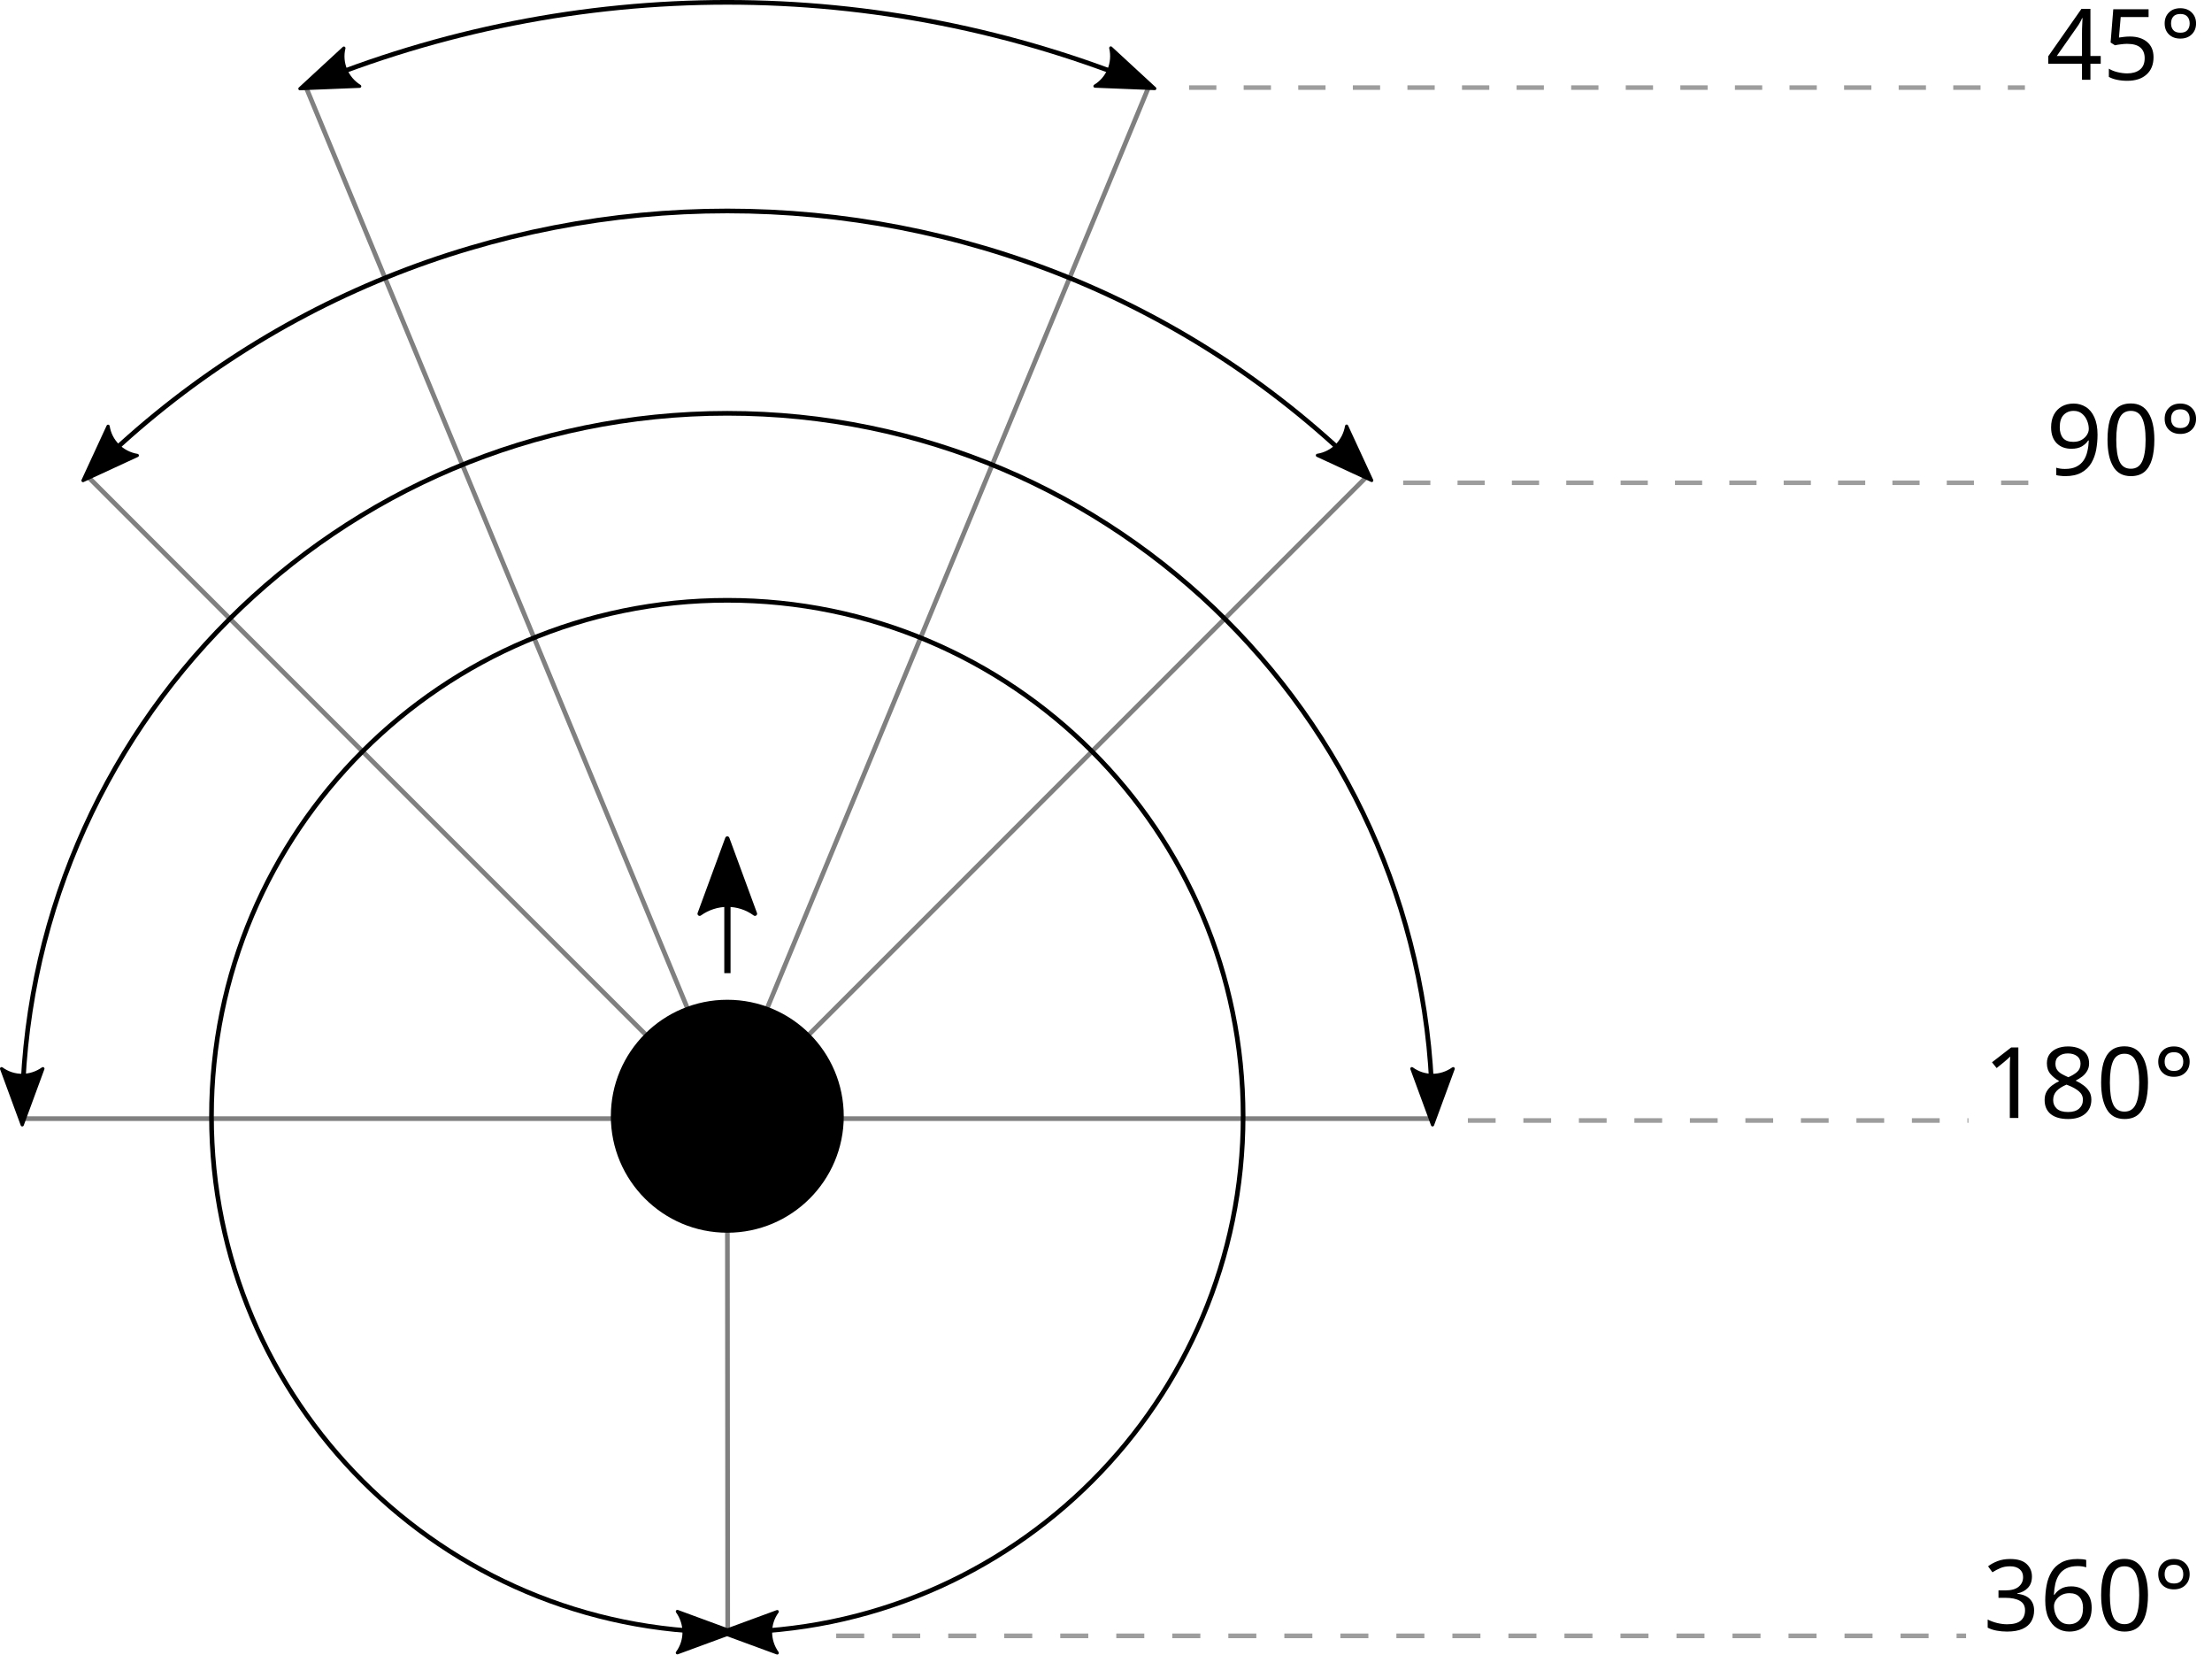
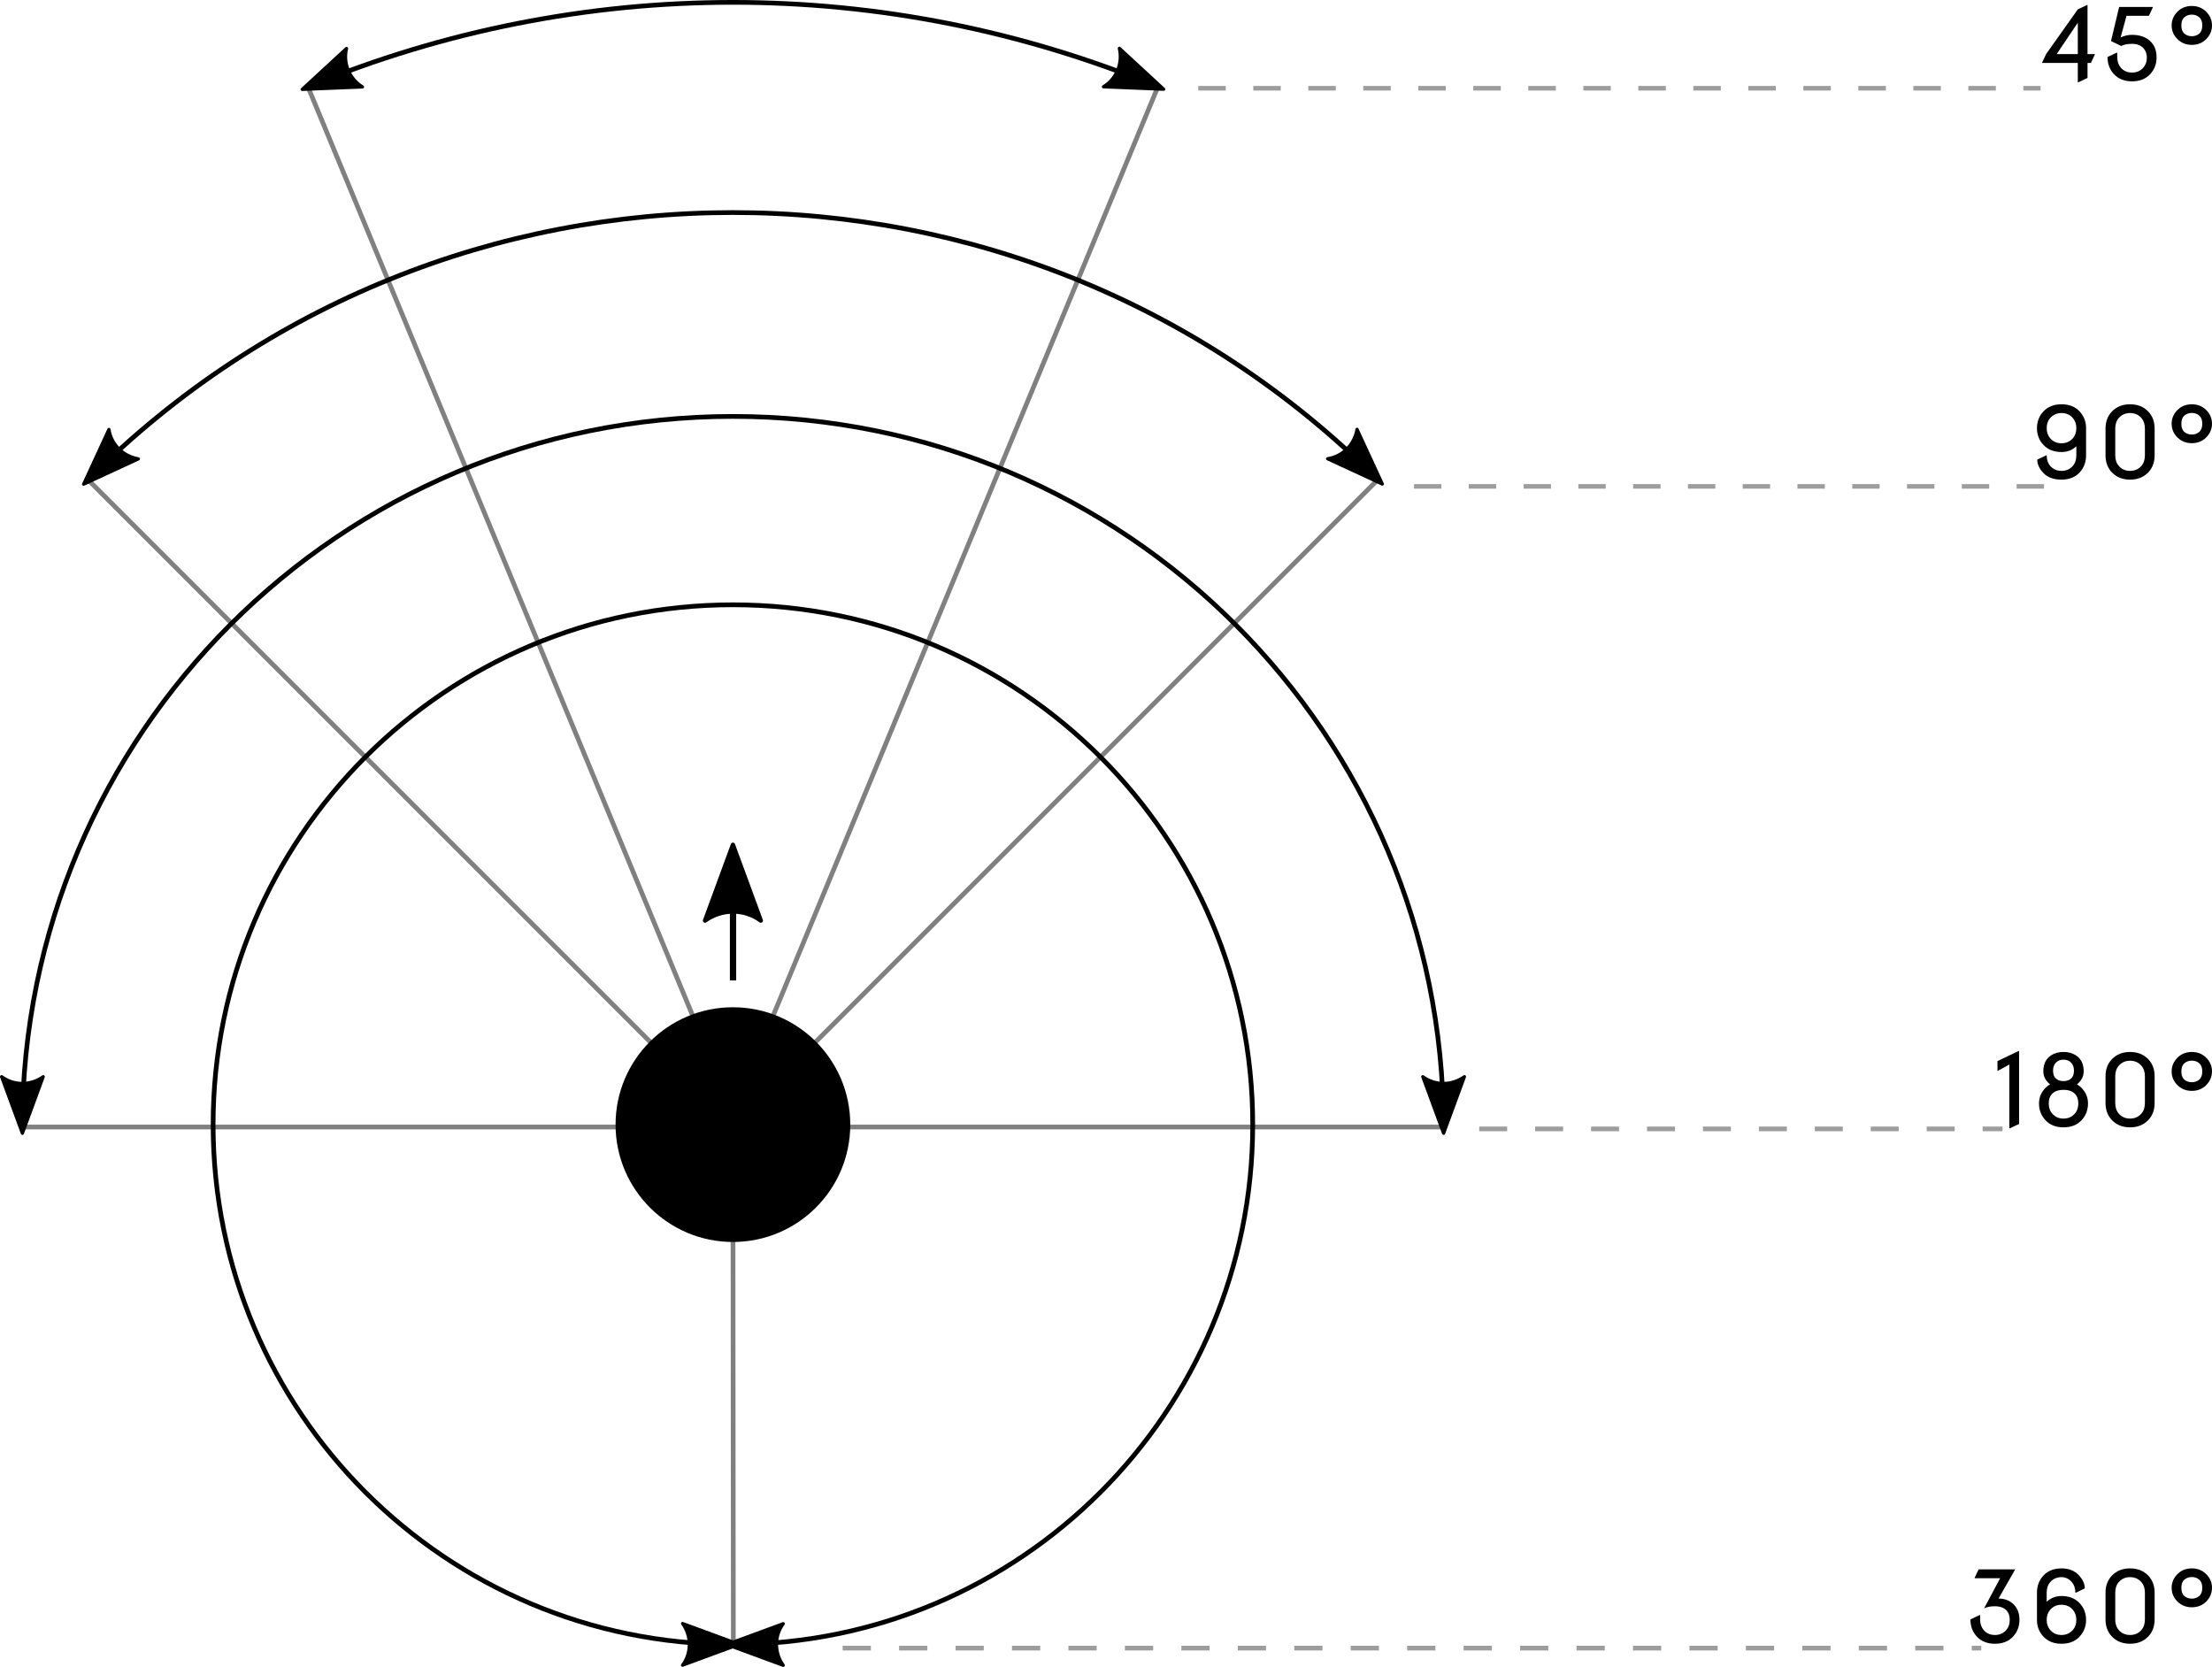
- <svg xmlns="http://www.w3.org/2000/svg" width="94.768mm" height="70.866mm" viewBox="0 0 335.792 251.1" id="svg2" version="1.1">
+ <svg xmlns="http://www.w3.org/2000/svg" width="94.041mm" height="70.866mm" viewBox="0 0 333.217 251.1" id="svg2" version="1.1">
  <defs id="defs4">
    <marker orient="auto" refY="0" refX="0" id="marker5395" style="overflow:visible">
      <path id="path5397" style="fill:#000000;fill-opacity:1;fill-rule:evenodd;stroke:#000000;stroke-width:0.625;stroke-linejoin:round;stroke-opacity:1" d="M 8.719,4.034 -2.207,0.016 8.719,-4.002 c -1.745,2.372 -1.735,5.617 -6e-7,8.035 z" transform="matrix(-1.1,0,0,-1.1,-1.1,0)" />
    </marker>
    <marker style="overflow:visible" id="marker5214" refX="0" refY="0" orient="auto">
      <path transform="matrix(1.1,0,0,1.1,1.1,0)" d="M 8.719,4.034 -2.207,0.016 8.719,-4.002 c -1.745,2.372 -1.735,5.617 -6e-7,8.035 z" style="fill:#000000;fill-opacity:1;fill-rule:evenodd;stroke:#000000;stroke-width:0.625;stroke-linejoin:round;stroke-opacity:1" id="path5216" />
    </marker>
    <marker style="overflow:visible" id="marker5063" refX="0" refY="0" orient="auto">
      <path transform="matrix(1.1,0,0,1.1,1.1,0)" d="M 8.719,4.034 -2.207,0.016 8.719,-4.002 c -1.745,2.372 -1.735,5.617 -6e-7,8.035 z" style="fill:#000000;fill-opacity:1;fill-rule:evenodd;stroke:#000000;stroke-width:0.625;stroke-linejoin:round;stroke-opacity:1" id="path5065" />
    </marker>
    <marker style="overflow:visible" id="marker4918" refX="0" refY="0" orient="auto">
      <path transform="matrix(1.1,0,0,1.1,1.1,0)" d="M 8.719,4.034 -2.207,0.016 8.719,-4.002 c -1.745,2.372 -1.735,5.617 -6e-7,8.035 z" style="fill:#000000;fill-opacity:1;fill-rule:evenodd;stroke:#000000;stroke-width:0.625;stroke-linejoin:round;stroke-opacity:1" id="path4920" />
    </marker>
    <marker style="overflow:visible" id="marker4761" refX="0" refY="0" orient="auto">
      <path transform="matrix(-1.1,0,0,-1.1,-1.1,0)" d="M 8.719,4.034 -2.207,0.016 8.719,-4.002 c -1.745,2.372 -1.735,5.617 -6e-7,8.035 z" style="fill:#000000;fill-opacity:1;fill-rule:evenodd;stroke:#000000;stroke-width:0.625;stroke-linejoin:round;stroke-opacity:1" id="path4763" />
    </marker>
    <marker style="overflow:visible" id="marker4628" refX="0" refY="0" orient="auto">
      <path transform="matrix(-1.1,0,0,-1.1,-1.1,0)" d="M 8.719,4.034 -2.207,0.016 8.719,-4.002 c -1.745,2.372 -1.735,5.617 -6e-7,8.035 z" style="fill:#000000;fill-opacity:1;fill-rule:evenodd;stroke:#000000;stroke-width:0.625;stroke-linejoin:round;stroke-opacity:1" id="path4630" />
    </marker>
    <marker style="overflow:visible" id="marker4540" refX="0" refY="0" orient="auto">
      <path transform="matrix(-1.1,0,0,-1.1,-1.1,0)" d="M 8.719,4.034 -2.207,0.016 8.719,-4.002 c -1.745,2.372 -1.735,5.617 -6e-7,8.035 z" style="fill:#000000;fill-opacity:1;fill-rule:evenodd;stroke:#000000;stroke-width:0.625;stroke-linejoin:round;stroke-opacity:1" id="path4542" />
    </marker>
    <marker orient="auto" refY="0" refX="0" id="marker7490" style="overflow:visible">
      <path id="path7492" style="fill:#000000;fill-opacity:1;fill-rule:evenodd;stroke:#000000;stroke-width:0.625;stroke-linejoin:round;stroke-opacity:1" d="M 8.719,4.034 -2.207,0.016 8.719,-4.002 c -1.745,2.372 -1.735,5.617 -6e-7,8.035 z" transform="matrix(1.1,0,0,1.1,1.1,0)" />
    </marker>
    <marker orient="auto" refY="0" refX="0" id="marker7413" style="overflow:visible">
      <path id="path7415" style="fill:#000000;fill-opacity:1;fill-rule:evenodd;stroke:#000000;stroke-width:0.625;stroke-linejoin:round;stroke-opacity:1" d="M 8.719,4.034 -2.207,0.016 8.719,-4.002 c -1.745,2.372 -1.735,5.617 -6e-7,8.035 z" transform="matrix(1.1,0,0,1.1,1.1,0)" />
    </marker>
    <marker orient="auto" refY="0" refX="0" id="marker6811" style="overflow:visible">
      <path id="path6813" style="fill:#000000;fill-opacity:1;fill-rule:evenodd;stroke:#000000;stroke-width:0.625;stroke-linejoin:round;stroke-opacity:1" d="M 8.719,4.034 -2.207,0.016 8.719,-4.002 c -1.745,2.372 -1.735,5.617 -6e-7,8.035 z" transform="matrix(-1.1,0,0,-1.1,-1.1,0)" />
    </marker>
    <marker orient="auto" refY="0" refX="0" id="marker6660" style="overflow:visible">
      <path id="path6662" style="fill:#000000;fill-opacity:1;fill-rule:evenodd;stroke:#000000;stroke-width:0.625;stroke-linejoin:round;stroke-opacity:1" d="M 8.719,4.034 -2.207,0.016 8.719,-4.002 c -1.745,2.372 -1.735,5.617 -6e-7,8.035 z" transform="matrix(-1.1,0,0,-1.1,-1.1,0)" />
    </marker>
    <marker orient="auto" refY="0" refX="0" id="marker6521" style="overflow:visible">
      <path id="path6523" style="fill:#000000;fill-opacity:1;fill-rule:evenodd;stroke:#000000;stroke-width:0.625;stroke-linejoin:round;stroke-opacity:1" d="M 8.719,4.034 -2.207,0.016 8.719,-4.002 c -1.745,2.372 -1.735,5.617 -6e-7,8.035 z" transform="matrix(-1.1,0,0,-1.1,-1.1,0)" />
    </marker>
    <marker style="overflow:visible" id="marker6376" refX="0" refY="0" orient="auto">
      <path transform="matrix(1.1,0,0,1.1,1.1,0)" d="M 8.719,4.034 -2.207,0.016 8.719,-4.002 c -1.745,2.372 -1.735,5.617 -6e-7,8.035 z" style="fill:#000000;fill-opacity:1;fill-rule:evenodd;stroke:#000000;stroke-width:0.625;stroke-linejoin:round;stroke-opacity:1" id="path6378" />
    </marker>
    <marker style="overflow:visible" id="marker5864" refX="0" refY="0" orient="auto">
      <path transform="matrix(-1.1,0,0,-1.1,-1.1,0)" d="M 8.719,4.034 -2.207,0.016 8.719,-4.002 c -1.745,2.372 -1.735,5.617 -6e-7,8.035 z" style="fill:#000000;fill-opacity:1;fill-rule:evenodd;stroke:#000000;stroke-width:0.625;stroke-linejoin:round;stroke-opacity:1" id="path5866" />
    </marker>
    <marker style="overflow:visible" id="marker5643" refX="0" refY="0" orient="auto">
      <path transform="matrix(1.1,0,0,1.1,1.1,0)" d="M 8.719,4.034 -2.207,0.016 8.719,-4.002 c -1.745,2.372 -1.735,5.617 -6e-7,8.035 z" style="fill:#000000;fill-opacity:1;fill-rule:evenodd;stroke:#000000;stroke-width:0.625;stroke-linejoin:round;stroke-opacity:1" id="path5645" />
    </marker>
    <marker style="overflow:visible" id="marker5455" refX="0" refY="0" orient="auto">
      <path transform="matrix(-1.1,0,0,-1.1,-1.1,0)" d="M 8.719,4.034 -2.207,0.016 8.719,-4.002 c -1.745,2.372 -1.735,5.617 -6e-7,8.035 z" style="fill:#000000;fill-opacity:1;fill-rule:evenodd;stroke:#000000;stroke-width:0.625;stroke-linejoin:round;stroke-opacity:1" id="path5457" />
    </marker>
    <marker style="overflow:visible" id="marker5376" refX="0" refY="0" orient="auto">
      <path transform="matrix(-1.1,0,0,-1.1,-1.1,0)" d="M 8.719,4.034 -2.207,0.016 8.719,-4.002 c -1.745,2.372 -1.735,5.617 -6e-7,8.035 z" style="fill:#000000;fill-opacity:1;fill-rule:evenodd;stroke:#000000;stroke-width:0.625;stroke-linejoin:round;stroke-opacity:1" id="path5378" />
    </marker>
    <marker orient="auto" refY="0" refX="0" id="Arrow2Lstart" style="overflow:visible">
      <path id="path4283" style="fill:#000000;fill-opacity:1;fill-rule:evenodd;stroke:#000000;stroke-width:0.625;stroke-linejoin:round;stroke-opacity:1" d="M 8.719,4.034 -2.207,0.016 8.719,-4.002 c -1.745,2.372 -1.735,5.617 -6e-7,8.035 z" transform="matrix(1.1,0,0,1.1,1.1,0)" />
    </marker>
    <marker style="overflow:visible" id="InfiniteLineStart" refX="0" refY="0" orient="auto">
-       <g id="g4509" style="fill:#000000;fill-opacity:1;stroke:#000000;stroke-opacity:1" transform="translate(-13,0)">
+       <g id="g4509" style="fill:#000000;fill-opacity:1;stroke:#000000;stroke-opacity:1" transform="translate(-13)">
        <circle id="circle4511" r="0.8" cy="0" cx="3" style="fill:#000000;fill-opacity:1;stroke:#000000;stroke-opacity:1" />
        <circle id="circle4513" r="0.8" cy="0" cx="6.5" style="fill:#000000;fill-opacity:1;stroke:#000000;stroke-opacity:1" />
        <circle id="circle4515" r="0.8" cy="0" cx="10" style="fill:#000000;fill-opacity:1;stroke:#000000;stroke-opacity:1" />
      </g>
    </marker>
    <marker orient="auto" refY="0" refX="0" id="marker4986" style="overflow:visible">
-       <path id="path4988" d="M 0,0 5,-5 -12.5,0 5,5 0,0 Z" style="fill:#000000;fill-opacity:1;fill-rule:evenodd;stroke:#000000;stroke-width:1pt;stroke-opacity:1" transform="matrix(0.8,0,0,0.8,10,0)" />
+       <path id="path4988" d="M 0,0 5,-5 -12.5,0 5,5 Z" style="fill:#000000;fill-opacity:1;fill-rule:evenodd;stroke:#000000;stroke-width:1pt;stroke-opacity:1" transform="matrix(0.8,0,0,0.8,10,0)" />
    </marker>
    <marker style="overflow:visible" id="marker4934" refX="0" refY="0" orient="auto">
      <path transform="matrix(-1.1,0,0,-1.1,-1.1,0)" d="M 8.719,4.034 -2.207,0.016 8.719,-4.002 c -1.745,2.372 -1.735,5.617 -6e-7,8.035 z" style="fill:#000000;fill-opacity:1;fill-rule:evenodd;stroke:#000000;stroke-width:0.625;stroke-linejoin:round;stroke-opacity:1" id="path4936" />
    </marker>
    <marker orient="auto" refY="0" refX="0" id="Arrow1Lstart" style="overflow:visible">
-       <path id="path4265" d="M 0,0 5,-5 -12.5,0 5,5 0,0 Z" style="fill:#000000;fill-opacity:1;fill-rule:evenodd;stroke:#000000;stroke-width:1pt;stroke-opacity:1" transform="matrix(0.8,0,0,0.8,10,0)" />
+       <path id="path4265" d="M 0,0 5,-5 -12.5,0 5,5 Z" style="fill:#000000;fill-opacity:1;fill-rule:evenodd;stroke:#000000;stroke-width:1pt;stroke-opacity:1" transform="matrix(0.8,0,0,0.8,10,0)" />
    </marker>
    <marker orient="auto" refY="0" refX="0" id="Arrow1Lend" style="overflow:visible">
-       <path id="path4813" d="M 0,0 5,-5 -12.5,0 5,5 0,0 Z" style="fill:#000000;fill-opacity:1;fill-rule:evenodd;stroke:#000000;stroke-width:1pt;stroke-opacity:1" transform="matrix(-0.8,0,0,-0.8,-10,0)" />
+       <path id="path4813" d="M 0,0 5,-5 -12.5,0 5,5 Z" style="fill:#000000;fill-opacity:1;fill-rule:evenodd;stroke:#000000;stroke-width:1pt;stroke-opacity:1" transform="matrix(-0.8,0,0,-0.8,-10,0)" />
    </marker>
    <marker orient="auto" refY="0" refX="0" id="Scissors" style="overflow:visible">
-       <path id="schere" d="M 9.09,-3.606 C 8.12,-4.777 6.37,-4.736 5.062,-4.233 l -8.212,3.078 c -2.388,-1.307 -4.748,-0.933 -4.748,-1.569 0,-0.497 0.457,-0.388 0.388,-1.683 -0.066,-1.243 -1.364,-2.163 -2.59,-2.082 -1.227,-0.007 -2.499,0.933 -2.51,2.23 -0.091,1.306 1.007,2.52 2.307,2.605 1.522,0.227 4.218,-0.696 5.483,1.571 -0.942,1.738 -2.614,1.743 -4.126,1.656 -1.255,-0.072 -2.762,0.287 -3.361,1.521 -0.578,1.182 -0.011,2.865 1.317,3.226 1.34,0.492 3.181,-0.13 3.499,-1.671 0.246,-1.188 -0.595,-1.746 -0.273,-2.177 0.244,-0.325 1.791,-0.137 4.547,-1.375 L 5.676,4.233 C 6.8,4.547 8.173,4.536 9.168,3.431 L -0.052,-0.054 9.09,-3.606 Z m -18.308,-1.901 c 1.295,0.723 1.189,2.684 -0.156,3.063 -1.217,0.424 -2.771,-0.759 -2.383,-2.077 0.227,-1.082 1.653,-1.481 2.54,-0.986 z m 0.056,8.017 c 1.351,0.499 1.121,2.784 -0.252,3.092 -0.911,0.316 -2.214,-0.139 -2.306,-1.212 -0.178,-1.305 1.356,-2.484 2.558,-1.879 z" style="fill:#000000;fill-opacity:1;stroke:#000000;stroke-opacity:1" />
+       <path id="schere" d="M 9.09,-3.606 C 8.12,-4.777 6.37,-4.736 5.062,-4.233 l -8.212,3.078 c -2.388,-1.307 -4.748,-0.933 -4.748,-1.569 0,-0.497 0.457,-0.388 0.388,-1.683 -0.066,-1.243 -1.364,-2.163 -2.59,-2.082 -1.227,-0.007 -2.499,0.933 -2.51,2.23 -0.091,1.306 1.007,2.52 2.307,2.605 1.522,0.227 4.218,-0.696 5.483,1.571 -0.942,1.738 -2.614,1.743 -4.126,1.656 -1.255,-0.072 -2.762,0.287 -3.361,1.521 -0.578,1.182 -0.011,2.865 1.317,3.226 1.34,0.492 3.181,-0.13 3.499,-1.671 0.246,-1.188 -0.595,-1.746 -0.273,-2.177 0.244,-0.325 1.791,-0.137 4.547,-1.375 L 5.676,4.233 C 6.8,4.547 8.173,4.536 9.168,3.431 l -9.22,-3.485 z m -18.308,-1.901 c 1.295,0.723 1.189,2.684 -0.156,3.063 -1.217,0.424 -2.771,-0.759 -2.383,-2.077 0.227,-1.082 1.653,-1.481 2.54,-0.986 z m 0.056,8.017 c 1.351,0.499 1.121,2.784 -0.252,3.092 -0.911,0.316 -2.214,-0.139 -2.306,-1.212 -0.178,-1.305 1.356,-2.484 2.558,-1.879 z" style="fill:#000000;fill-opacity:1;stroke:#000000;stroke-opacity:1" />
    </marker>
  </defs>
  <g id="layer1" transform="translate(-405.0533,-585.2608)">
-     <g id="g5564">
-       <path id="path7849" d="m 515.524,832.972 c 0.002,-0.759 -0.063,-77.94 -0.063,-77.94" style="fill:none;fill-opacity:1;stroke:#808080;stroke-width:0.709;stroke-miterlimit:4;stroke-dasharray:none;stroke-dashoffset:0;stroke-opacity:1" />
-       <path style="fill:none;fill-opacity:1;stroke:#808080;stroke-width:0.709;stroke-miterlimit:4;stroke-dasharray:none;stroke-dashoffset:0;stroke-opacity:1" d="M 579.476,598.348 515.461,752.893 451.447,598.348" id="path6118" />
-       <path style="fill:none;fill-opacity:1;stroke:#808080;stroke-width:0.709;stroke-miterlimit:4;stroke-dasharray:none;stroke-dashoffset:0;stroke-opacity:1" d="m 612.612,657.519 -97.151,97.151 -97.151,-97.151" id="path6116" />
-       <path style="fill:none;fill-opacity:1;stroke:#808080;stroke-width:0.709;stroke-miterlimit:4;stroke-dasharray:none;stroke-dashoffset:0;stroke-opacity:1" d="m 622.506,755.032 -107.045,0 -107.045,-10e-6" id="path6120" />
-       <circle r="17.678" cy="754.669" cx="515.461" id="circle4248" style="fill:#000000;fill-opacity:1;stroke:none;stroke-width:2;stroke-miterlimit:4;stroke-dasharray:8, 2;stroke-dashoffset:0;stroke-opacity:1" />
-       <path id="path4250" d="m 515.478,732.951 0,-19.174" style="fill:none;fill-rule:evenodd;stroke:#000000;stroke-width:0.95;stroke-linecap:butt;stroke-linejoin:miter;stroke-miterlimit:4;stroke-dasharray:none;stroke-opacity:1;marker-end:url(#marker5395)" />
-       <path id="path4252" d="m 418.311,657.519 c 53.655,-53.655 140.646,-53.655 194.301,-10e-6" style="fill:none;fill-opacity:1;stroke:#000000;stroke-width:0.709;stroke-miterlimit:4;stroke-dasharray:none;stroke-dashoffset:0;stroke-opacity:1;marker-start:url(#marker4918);marker-end:url(#marker4540)" />
-       <path id="path4254" d="m 451.447,598.348 c 40.988,-16.978 87.041,-16.978 128.029,0" style="fill:none;fill-opacity:1;stroke:#000000;stroke-width:0.709;stroke-miterlimit:4;stroke-dasharray:none;stroke-dashoffset:0;stroke-opacity:1;marker-start:url(#marker5063);marker-end:url(#marker4628)" />
-       <path id="path4256" d="m 408.416,755.032 c 0,-59.119 47.926,-107.045 107.045,-107.045 59.119,0 107.045,47.926 107.045,107.045" style="fill:none;fill-opacity:1;stroke:#000000;stroke-width:0.709;stroke-miterlimit:4;stroke-dasharray:none;stroke-dashoffset:0;stroke-opacity:1;marker-start:url(#marker7413);marker-end:url(#marker6660)" />
-       <path id="circle4258" d="m 515.461,832.973 c -43.246,0 -78.304,-35.058 -78.304,-78.304 0,-43.246 35.058,-78.304 78.304,-78.304 43.246,0 78.304,35.058 78.304,78.304 0,43.246 -35.058,78.304 -78.304,78.304" style="fill:none;fill-opacity:1;stroke:#000000;stroke-width:0.709;stroke-miterlimit:4;stroke-dasharray:none;stroke-dashoffset:0;stroke-opacity:1;marker-start:url(#marker5214);marker-end:url(#marker4761)" />
-       <text id="text7851" y="597.366" x="715.672" style="font-style:normal;font-variant:normal;font-weight:normal;font-stretch:normal;font-size:15px;line-height:125%;font-family:Sans;-inkscape-font-specification:'Sans, Normal';text-align:start;letter-spacing:0px;word-spacing:0px;writing-mode:lr-tb;text-anchor:start;fill:#000000;fill-opacity:1;stroke:none;stroke-width:1px;stroke-linecap:butt;stroke-linejoin:miter;stroke-opacity:1" xml:space="preserve">
-         <tspan y="597.366" x="715.672" id="tspan7853">45°</tspan>
-       </text>
-       <text xml:space="preserve" style="font-style:normal;font-variant:normal;font-weight:normal;font-stretch:normal;font-size:15px;line-height:125%;font-family:Sans;-inkscape-font-specification:'Sans, Normal';text-align:start;letter-spacing:0px;word-spacing:0px;writing-mode:lr-tb;text-anchor:start;fill:#000000;fill-opacity:1;stroke:none;stroke-width:1px;stroke-linecap:butt;stroke-linejoin:miter;stroke-opacity:1" x="715.672" y="657.366" id="text7855">
-         <tspan id="tspan7857" x="715.672" y="657.366">90°</tspan>
-       </text>
-       <text id="text7859" y="754.933" x="706.121" style="font-style:normal;font-variant:normal;font-weight:normal;font-stretch:normal;font-size:15px;line-height:125%;font-family:Sans;-inkscape-font-specification:'Sans, Normal';text-align:start;letter-spacing:0px;word-spacing:0px;writing-mode:lr-tb;text-anchor:start;fill:#000000;fill-opacity:1;stroke:none;stroke-width:1px;stroke-linecap:butt;stroke-linejoin:miter;stroke-opacity:1" xml:space="preserve">
-         <tspan y="754.933" x="706.121" id="tspan7861">180°</tspan>
-       </text>
-       <text xml:space="preserve" style="font-style:normal;font-variant:normal;font-weight:normal;font-stretch:normal;font-size:15px;line-height:125%;font-family:Sans;-inkscape-font-specification:'Sans, Normal';text-align:start;letter-spacing:0px;word-spacing:0px;writing-mode:lr-tb;text-anchor:start;fill:#000000;fill-opacity:1;stroke:none;stroke-width:1px;stroke-linecap:butt;stroke-linejoin:miter;stroke-opacity:1" x="706.121" y="832.723" id="text7863">
-         <tspan id="tspan7865" x="706.121" y="832.723">360°</tspan>
-       </text>
-       <path id="path4634" d="m 585.562,598.551 c 123.529,0 126.881,0 126.881,0" style="fill:none;fill-rule:evenodd;stroke:#808080;stroke-width:0.69;stroke-linecap:butt;stroke-linejoin:miter;stroke-miterlimit:4;stroke-dasharray:4.143, 4.143;stroke-dashoffset:0;stroke-opacity:0.769" />
-       <path style="fill:none;fill-rule:evenodd;stroke:#808080;stroke-width:0.688;stroke-linecap:butt;stroke-linejoin:miter;stroke-miterlimit:4;stroke-dasharray:4.126, 4.126;stroke-dashoffset:0;stroke-opacity:0.769" d="m 618.062,658.529 c 92.757,0 95.274,0 95.274,0" id="path4636" />
-       <path id="path4638" d="m 627.883,755.315 c 73.981,0 75.988,0 75.988,0" style="fill:none;fill-rule:evenodd;stroke:#808080;stroke-width:0.702;stroke-linecap:butt;stroke-linejoin:miter;stroke-miterlimit:4;stroke-dasharray:4.213, 4.213;stroke-dashoffset:0;stroke-opacity:0.769" />
-       <path style="fill:none;fill-rule:evenodd;stroke:#808080;stroke-width:0.709;stroke-linecap:butt;stroke-linejoin:miter;stroke-miterlimit:4;stroke-dasharray:4.252, 4.252;stroke-dashoffset:0;stroke-opacity:0.769" d="m 531.991,833.529 c 166.993,0 171.524,0 171.524,0" id="path4646" />
-     </g>
+     <path id="path7849" d="m 515.524,832.972 c 0.002,-0.759 -0.063,-77.94 -0.063,-77.94" style="fill:none;fill-opacity:1;stroke:#808080;stroke-width:0.709;stroke-miterlimit:4;stroke-dasharray:none;stroke-dashoffset:0;stroke-opacity:1" />
+     <path style="fill:none;fill-opacity:1;stroke:#808080;stroke-width:0.709;stroke-miterlimit:4;stroke-dasharray:none;stroke-dashoffset:0;stroke-opacity:1" d="M 579.476,598.348 515.461,752.893 451.447,598.348" id="path6118" />
+     <path style="fill:none;fill-opacity:1;stroke:#808080;stroke-width:0.709;stroke-miterlimit:4;stroke-dasharray:none;stroke-dashoffset:0;stroke-opacity:1" d="m 612.612,657.519 -97.151,97.151 -97.151,-97.151" id="path6116" />
+     <path style="fill:none;fill-opacity:1;stroke:#808080;stroke-width:0.709;stroke-miterlimit:4;stroke-dasharray:none;stroke-dashoffset:0;stroke-opacity:1" d="M 622.506,755.032 H 515.461 l -107.045,-10e-6" id="path6120" />
+     <circle r="17.678" cy="754.669" cx="515.461" id="circle4248" style="fill:#000000;fill-opacity:1;stroke:none;stroke-width:2;stroke-miterlimit:4;stroke-dasharray:8, 2;stroke-dashoffset:0;stroke-opacity:1" />
+     <path id="path4250" d="M 515.478,732.951 V 713.777" style="fill:none;fill-rule:evenodd;stroke:#000000;stroke-width:0.95;stroke-linecap:butt;stroke-linejoin:miter;stroke-miterlimit:4;stroke-dasharray:none;stroke-opacity:1;marker-end:url(#marker5395)" />
+     <path id="path4252" d="m 418.311,657.519 c 53.655,-53.655 140.646,-53.655 194.301,-10e-6" style="fill:none;fill-opacity:1;stroke:#000000;stroke-width:0.709;stroke-miterlimit:4;stroke-dasharray:none;stroke-dashoffset:0;stroke-opacity:1;marker-start:url(#marker4918);marker-end:url(#marker4540)" />
+     <path id="path4254" d="m 451.447,598.348 c 40.988,-16.978 87.041,-16.978 128.029,0" style="fill:none;fill-opacity:1;stroke:#000000;stroke-width:0.709;stroke-miterlimit:4;stroke-dasharray:none;stroke-dashoffset:0;stroke-opacity:1;marker-start:url(#marker5063);marker-end:url(#marker4628)" />
+     <path id="path4256" d="m 408.416,755.032 c 0,-59.119 47.926,-107.045 107.045,-107.045 59.119,0 107.045,47.926 107.045,107.045" style="fill:none;fill-opacity:1;stroke:#000000;stroke-width:0.709;stroke-miterlimit:4;stroke-dasharray:none;stroke-dashoffset:0;stroke-opacity:1;marker-start:url(#marker7413);marker-end:url(#marker6660)" />
+     <path id="circle4258" d="m 515.461,832.973 c -43.246,0 -78.304,-35.058 -78.304,-78.304 0,-43.246 35.058,-78.304 78.304,-78.304 43.246,0 78.304,35.058 78.304,78.304 0,43.246 -35.058,78.304 -78.304,78.304" style="fill:none;fill-opacity:1;stroke:#000000;stroke-width:0.709;stroke-miterlimit:4;stroke-dasharray:none;stroke-dashoffset:0;stroke-opacity:1;marker-start:url(#marker5214);marker-end:url(#marker4761)" />
+     <path d="m 718.055,593.411 v -4.731 l -3.186,4.731 z m 0,4.248 v -2.915 h -5.369 v -0.073 l 0.593,-1.26 4.775,-6.738 1.392,-0.659 h 0.073 v 7.397 h 1.099 v 0.073 l -0.593,1.26 h -0.505 v 2.256 l -1.392,0.659 z" style="font-style:normal;font-variant:normal;font-weight:normal;font-stretch:normal;font-size:15px;line-height:1.25;font-family:'Nova Round';-inkscape-font-specification:'Nova Round, Normal';font-variant-ligatures:normal;font-variant-caps:normal;font-variant-numeric:normal;font-variant-east-asian:normal;text-align:start;letter-spacing:0px;word-spacing:0px;writing-mode:lr-tb;text-anchor:start;fill:#000000;fill-opacity:1;stroke:none;stroke-width:1px;stroke-linecap:butt;stroke-linejoin:miter;stroke-opacity:1" id="path1668" />
+     <path d="m 722.53,593.85 q 0,0 1.392,-0.659 h 0.073 v 0.659 q 0,0.967 0.527,1.589 0.637,0.754 1.707,0.754 1.047,0 1.707,-0.754 0.52,-0.593 0.52,-1.516 0,-0.806 -0.483,-1.37 -0.601,-0.688 -1.758,-0.688 -1.003,0 -1.626,0.322 l -1.531,-0.74 1.223,-5.142 h 5.076 v 0.073 l -0.593,1.26 h -3.369 l -0.894,3.267 q 0.813,-0.396 1.714,-0.396 1.663,0 2.666,0.872 1.04,0.901 1.04,2.527 0,1.494 -0.981,2.542 -1.003,1.062 -2.71,1.062 -1.707,0 -2.71,-1.062 -0.989,-1.047 -0.989,-2.6 z" style="font-style:normal;font-variant:normal;font-weight:normal;font-stretch:normal;font-size:15px;line-height:1.25;font-family:'Nova Round';-inkscape-font-specification:'Nova Round, Normal';font-variant-ligatures:normal;font-variant-caps:normal;font-variant-numeric:normal;font-variant-east-asian:normal;text-align:start;letter-spacing:0px;word-spacing:0px;writing-mode:lr-tb;text-anchor:start;fill:#000000;fill-opacity:1;stroke:none;stroke-width:1px;stroke-linecap:butt;stroke-linejoin:miter;stroke-opacity:1" id="path1670" />
+     <path d="m 732.191,589.09 q 0,-1.208 0.908,-2.102 0.85,-0.828 2.131,-0.828 1.267,0 2.131,0.828 0.908,0.879 0.908,2.102 0,1.208 -0.908,2.102 -0.85,0.828 -2.131,0.828 -1.267,0 -2.131,-0.828 -0.908,-0.879 -0.908,-2.102 z m 4.153,1.238 q 0.461,-0.396 0.461,-1.238 0,-0.842 -0.461,-1.23 -0.454,-0.396 -1.113,-0.396 -0.659,0 -1.121,0.396 -0.454,0.388 -0.454,1.23 0,0.842 0.454,1.238 0.461,0.388 1.121,0.388 0.659,0 1.113,-0.388 z" style="font-style:normal;font-variant:normal;font-weight:normal;font-stretch:normal;font-size:15px;line-height:1.25;font-family:'Nova Round';-inkscape-font-specification:'Nova Round, Normal';font-variant-ligatures:normal;font-variant-caps:normal;font-variant-numeric:normal;font-variant-east-asian:normal;text-align:start;letter-spacing:0px;word-spacing:0px;writing-mode:lr-tb;text-anchor:start;fill:#000000;fill-opacity:1;stroke:none;stroke-width:1px;stroke-linecap:butt;stroke-linejoin:miter;stroke-opacity:1" id="path1672" />
+     <path d="m 711.947,654.495 1.348,-0.645 h 0.073 q 0,0.974 0.527,1.589 0.659,0.754 1.699,0.754 1.062,0 1.714,-0.754 0.527,-0.608 0.527,-1.589 v -1.362 q -0.923,0.864 -2.234,0.864 -1.707,0 -2.71,-1.062 -0.989,-1.047 -0.989,-2.527 0,-1.494 0.989,-2.542 1.003,-1.062 2.71,-1.062 1.707,0 2.71,1.062 0.989,1.047 0.989,2.527 v 4.102 q 0,1.553 -0.989,2.6 -1.003,1.062 -2.71,1.062 -1.765,0 -2.71,-0.981 -0.945,-0.989 -0.945,-2.036 z m 3.655,-2.461 q 1.047,0 1.707,-0.754 0.527,-0.608 0.527,-1.531 0,-0.901 -0.527,-1.516 -0.645,-0.754 -1.707,-0.754 -1.033,0 -1.707,0.754 -0.527,0.593 -0.527,1.516 0,0.916 0.527,1.531 0.645,0.754 1.707,0.754 z" style="font-style:normal;font-variant:normal;font-weight:normal;font-stretch:normal;font-size:15px;line-height:1.25;font-family:'Nova Round';-inkscape-font-specification:'Nova Round, Normal';font-variant-ligatures:normal;font-variant-caps:normal;font-variant-numeric:normal;font-variant-east-asian:normal;text-align:start;letter-spacing:0px;word-spacing:0px;writing-mode:lr-tb;text-anchor:start;fill:#000000;fill-opacity:1;stroke:none;stroke-width:1px;stroke-linecap:butt;stroke-linejoin:miter;stroke-opacity:1" id="path1675" />
+     <path d="m 723.695,653.85 q 0,0.981 0.527,1.589 0.652,0.754 1.707,0.754 1.055,0 1.707,-0.754 0.527,-0.608 0.527,-1.589 v -4.028 q 0,-0.981 -0.527,-1.589 -0.652,-0.754 -1.707,-0.754 -1.055,0 -1.707,0.754 -0.527,0.608 -0.527,1.589 z m -1.465,0 v -4.028 q 0,-1.589 0.989,-2.6 1.04,-1.062 2.71,-1.062 1.67,0 2.71,1.062 0.989,1.003 0.989,2.6 v 4.028 q 0,1.589 -0.989,2.6 -1.04,1.062 -2.71,1.062 -1.67,0 -2.71,-1.062 -0.989,-1.011 -0.989,-2.6 z" style="font-style:normal;font-variant:normal;font-weight:normal;font-stretch:normal;font-size:15px;line-height:1.25;font-family:'Nova Round';-inkscape-font-specification:'Nova Round, Normal';font-variant-ligatures:normal;font-variant-caps:normal;font-variant-numeric:normal;font-variant-east-asian:normal;text-align:start;letter-spacing:0px;word-spacing:0px;writing-mode:lr-tb;text-anchor:start;fill:#000000;fill-opacity:1;stroke:none;stroke-width:1px;stroke-linecap:butt;stroke-linejoin:miter;stroke-opacity:1" id="path1677" />
+     <path d="m 732.191,649.09 q 0,-1.208 0.908,-2.102 0.85,-0.828 2.131,-0.828 1.267,0 2.131,0.828 0.908,0.879 0.908,2.102 0,1.208 -0.908,2.102 -0.85,0.828 -2.131,0.828 -1.267,0 -2.131,-0.828 -0.908,-0.879 -0.908,-2.102 z m 4.153,1.238 q 0.461,-0.396 0.461,-1.238 0,-0.842 -0.461,-1.23 -0.454,-0.396 -1.113,-0.396 -0.659,0 -1.121,0.396 -0.454,0.388 -0.454,1.23 0,0.842 0.454,1.238 0.461,0.388 1.121,0.388 0.659,0 1.113,-0.388 z" style="font-style:normal;font-variant:normal;font-weight:normal;font-stretch:normal;font-size:15px;line-height:1.25;font-family:'Nova Round';-inkscape-font-specification:'Nova Round, Normal';font-variant-ligatures:normal;font-variant-caps:normal;font-variant-numeric:normal;font-variant-east-asian:normal;text-align:start;letter-spacing:0px;word-spacing:0px;writing-mode:lr-tb;text-anchor:start;fill:#000000;fill-opacity:1;stroke:none;stroke-width:1px;stroke-linecap:butt;stroke-linejoin:miter;stroke-opacity:1" id="path1679" />
+     <path d="m 707.743,755.226 v -9.609 l -1.787,0.981 v -1.501 l 3.179,-1.516 h 0.073 v 10.986 l -1.392,0.659 z" style="font-style:normal;font-variant:normal;font-weight:normal;font-stretch:normal;font-size:15px;line-height:1.25;font-family:'Nova Round';-inkscape-font-specification:'Nova Round, Normal';font-variant-ligatures:normal;font-variant-caps:normal;font-variant-numeric:normal;font-variant-east-asian:normal;text-align:start;letter-spacing:0px;word-spacing:0px;writing-mode:lr-tb;text-anchor:start;fill:#000000;fill-opacity:1;stroke:none;stroke-width:1px;stroke-linecap:butt;stroke-linejoin:miter;stroke-opacity:1" id="path1682" />
+     <path d="m 712.21,751.476 q 0,-1.436 1.113,-2.476 0.234,-0.22 0.557,-0.388 -1.018,-0.82 -1.018,-1.97 0,-1.465 0.908,-2.212 0.864,-0.703 2.131,-0.703 1.267,0 2.131,0.703 0.908,0.74 0.908,2.212 0,1.15 -1.018,1.97 0.322,0.168 0.557,0.388 1.113,1.04 1.113,2.476 0,1.494 -0.981,2.542 -1.003,1.062 -2.71,1.062 -1.714,0 -2.71,-1.062 -0.981,-1.047 -0.981,-2.542 z m 1.985,1.531 q 0.659,0.754 1.707,0.754 1.047,0 1.707,-0.754 0.52,-0.593 0.52,-1.516 0,-0.872 -0.425,-1.37 -0.586,-0.688 -1.802,-0.688 -1.216,0 -1.802,0.688 -0.425,0.498 -0.425,1.37 0,0.923 0.52,1.516 z m 2.849,-7.676 q -0.432,-0.447 -1.143,-0.447 -0.71,0 -1.143,0.447 -0.432,0.447 -0.432,1.201 0,0.725 0.33,1.091 0.439,0.491 1.245,0.491 0.806,0 1.245,-0.491 0.33,-0.366 0.33,-1.091 0,-0.754 -0.432,-1.201 z" style="font-style:normal;font-variant:normal;font-weight:normal;font-stretch:normal;font-size:15px;line-height:1.25;font-family:'Nova Round';-inkscape-font-specification:'Nova Round, Normal';font-variant-ligatures:normal;font-variant-caps:normal;font-variant-numeric:normal;font-variant-east-asian:normal;text-align:start;letter-spacing:0px;word-spacing:0px;writing-mode:lr-tb;text-anchor:start;fill:#000000;fill-opacity:1;stroke:none;stroke-width:1px;stroke-linecap:butt;stroke-linejoin:miter;stroke-opacity:1" id="path1684" />
+     <path d="m 723.695,751.417 q 0,0.981 0.527,1.589 0.652,0.754 1.707,0.754 1.055,0 1.707,-0.754 0.527,-0.608 0.527,-1.589 v -4.028 q 0,-0.981 -0.527,-1.589 -0.652,-0.754 -1.707,-0.754 -1.055,0 -1.707,0.754 -0.527,0.608 -0.527,1.589 z m -1.465,0 v -4.028 q 0,-1.589 0.989,-2.6 1.04,-1.062 2.71,-1.062 1.67,0 2.71,1.062 0.989,1.003 0.989,2.6 v 4.028 q 0,1.589 -0.989,2.6 -1.04,1.062 -2.71,1.062 -1.67,0 -2.71,-1.062 -0.989,-1.011 -0.989,-2.6 z" style="font-style:normal;font-variant:normal;font-weight:normal;font-stretch:normal;font-size:15px;line-height:1.25;font-family:'Nova Round';-inkscape-font-specification:'Nova Round, Normal';font-variant-ligatures:normal;font-variant-caps:normal;font-variant-numeric:normal;font-variant-east-asian:normal;text-align:start;letter-spacing:0px;word-spacing:0px;writing-mode:lr-tb;text-anchor:start;fill:#000000;fill-opacity:1;stroke:none;stroke-width:1px;stroke-linecap:butt;stroke-linejoin:miter;stroke-opacity:1" id="path1686" />
+     <path d="m 732.191,746.657 q 0,-1.208 0.908,-2.102 0.85,-0.828 2.131,-0.828 1.267,0 2.131,0.828 0.908,0.879 0.908,2.102 0,1.208 -0.908,2.102 -0.85,0.828 -2.131,0.828 -1.267,0 -2.131,-0.828 -0.908,-0.879 -0.908,-2.102 z m 4.153,1.238 q 0.461,-0.396 0.461,-1.238 0,-0.842 -0.461,-1.23 -0.454,-0.396 -1.113,-0.396 -0.659,0 -1.121,0.396 -0.454,0.388 -0.454,1.23 0,0.842 0.454,1.238 0.461,0.388 1.121,0.388 0.659,0 1.113,-0.388 z" style="font-style:normal;font-variant:normal;font-weight:normal;font-stretch:normal;font-size:15px;line-height:1.25;font-family:'Nova Round';-inkscape-font-specification:'Nova Round, Normal';font-variant-ligatures:normal;font-variant-caps:normal;font-variant-numeric:normal;font-variant-east-asian:normal;text-align:start;letter-spacing:0px;word-spacing:0px;writing-mode:lr-tb;text-anchor:start;fill:#000000;fill-opacity:1;stroke:none;stroke-width:1px;stroke-linecap:butt;stroke-linejoin:miter;stroke-opacity:1" id="path1688" />
+     <path d="m 701.876,829.208 1.392,-0.659 h 0.073 v 0.659 q 0,0.967 0.527,1.589 0.637,0.754 1.707,0.754 1.047,0 1.707,-0.754 0.52,-0.593 0.52,-1.516 0,-0.864 -0.432,-1.37 -0.601,-0.688 -1.809,-0.688 -1.003,0 -1.626,0.322 l 2.424,-4.548 h -3.838 v -0.073 l 0.593,-1.26 h 5.515 l -2.512,4.395 q 1.289,0.007 2.153,0.769 0.996,0.879 0.996,2.439 0,1.494 -0.981,2.542 -1.003,1.062 -2.71,1.062 -1.707,0 -2.71,-1.062 -0.989,-1.047 -0.989,-2.6 z" style="font-style:normal;font-variant:normal;font-weight:normal;font-stretch:normal;font-size:15px;line-height:1.25;font-family:'Nova Round';-inkscape-font-specification:'Nova Round, Normal';font-variant-ligatures:normal;font-variant-caps:normal;font-variant-numeric:normal;font-variant-east-asian:normal;text-align:start;letter-spacing:0px;word-spacing:0px;writing-mode:lr-tb;text-anchor:start;fill:#000000;fill-opacity:1;stroke:none;stroke-width:1px;stroke-linecap:butt;stroke-linejoin:miter;stroke-opacity:1" id="path1691" />
+     <path d="m 719.11,824.535 -1.348,0.645 h -0.073 q 0,-0.974 -0.527,-1.589 -0.659,-0.754 -1.553,-0.754 -1.062,0 -1.714,0.754 -0.527,0.608 -0.527,1.589 v 1.362 q 0.952,-0.864 2.234,-0.864 1.707,0 2.71,1.062 0.989,1.047 0.989,2.527 0,1.494 -0.989,2.542 -1.003,1.062 -2.71,1.062 -1.707,0 -2.71,-1.062 -0.989,-1.047 -0.989,-2.527 v -4.102 q 0,-1.553 0.989,-2.6 1.003,-1.062 2.71,-1.062 1.619,0 2.563,0.989 0.945,0.981 0.945,2.029 z m -3.508,2.461 q -1.047,0 -1.707,0.754 -0.527,0.608 -0.527,1.531 0,0.901 0.527,1.516 0.645,0.754 1.707,0.754 1.033,0 1.707,-0.754 0.527,-0.593 0.527,-1.516 0,-0.916 -0.527,-1.531 -0.645,-0.754 -1.707,-0.754 z" style="font-style:normal;font-variant:normal;font-weight:normal;font-stretch:normal;font-size:15px;line-height:1.25;font-family:'Nova Round';-inkscape-font-specification:'Nova Round, Normal';font-variant-ligatures:normal;font-variant-caps:normal;font-variant-numeric:normal;font-variant-east-asian:normal;text-align:start;letter-spacing:0px;word-spacing:0px;writing-mode:lr-tb;text-anchor:start;fill:#000000;fill-opacity:1;stroke:none;stroke-width:1px;stroke-linecap:butt;stroke-linejoin:miter;stroke-opacity:1" id="path1693" />
+     <path d="m 723.695,829.208 q 0,0.981 0.527,1.589 0.652,0.754 1.707,0.754 1.055,0 1.707,-0.754 0.527,-0.608 0.527,-1.589 v -4.028 q 0,-0.981 -0.527,-1.589 -0.652,-0.754 -1.707,-0.754 -1.055,0 -1.707,0.754 -0.527,0.608 -0.527,1.589 z m -1.465,0 v -4.028 q 0,-1.589 0.989,-2.6 1.04,-1.062 2.71,-1.062 1.67,0 2.71,1.062 0.989,1.003 0.989,2.6 v 4.028 q 0,1.589 -0.989,2.6 -1.04,1.062 -2.71,1.062 -1.67,0 -2.71,-1.062 -0.989,-1.011 -0.989,-2.6 z" style="font-style:normal;font-variant:normal;font-weight:normal;font-stretch:normal;font-size:15px;line-height:1.25;font-family:'Nova Round';-inkscape-font-specification:'Nova Round, Normal';font-variant-ligatures:normal;font-variant-caps:normal;font-variant-numeric:normal;font-variant-east-asian:normal;text-align:start;letter-spacing:0px;word-spacing:0px;writing-mode:lr-tb;text-anchor:start;fill:#000000;fill-opacity:1;stroke:none;stroke-width:1px;stroke-linecap:butt;stroke-linejoin:miter;stroke-opacity:1" id="path1695" />
+     <path d="m 732.191,824.447 q 0,-1.208 0.908,-2.102 0.85,-0.828 2.131,-0.828 1.267,0 2.131,0.828 0.908,0.879 0.908,2.102 0,1.208 -0.908,2.102 -0.85,0.828 -2.131,0.828 -1.267,0 -2.131,-0.828 -0.908,-0.879 -0.908,-2.102 z m 4.153,1.238 q 0.461,-0.396 0.461,-1.238 0,-0.842 -0.461,-1.23 -0.454,-0.396 -1.113,-0.396 -0.659,0 -1.121,0.396 -0.454,0.388 -0.454,1.23 0,0.842 0.454,1.238 0.461,0.388 1.121,0.388 0.659,0 1.113,-0.388 z" style="font-style:normal;font-variant:normal;font-weight:normal;font-stretch:normal;font-size:15px;line-height:1.25;font-family:'Nova Round';-inkscape-font-specification:'Nova Round, Normal';font-variant-ligatures:normal;font-variant-caps:normal;font-variant-numeric:normal;font-variant-east-asian:normal;text-align:start;letter-spacing:0px;word-spacing:0px;writing-mode:lr-tb;text-anchor:start;fill:#000000;fill-opacity:1;stroke:none;stroke-width:1px;stroke-linecap:butt;stroke-linejoin:miter;stroke-opacity:1" id="path1697" />
+     <path id="path4634" d="m 585.562,598.551 c 123.529,0 126.881,0 126.881,0" style="fill:none;fill-rule:evenodd;stroke:#808080;stroke-width:0.69;stroke-linecap:butt;stroke-linejoin:miter;stroke-miterlimit:4;stroke-dasharray:4.143, 4.143;stroke-dashoffset:0;stroke-opacity:0.769" />
+     <path style="fill:none;fill-rule:evenodd;stroke:#808080;stroke-width:0.688;stroke-linecap:butt;stroke-linejoin:miter;stroke-miterlimit:4;stroke-dasharray:4.126, 4.126;stroke-dashoffset:0;stroke-opacity:0.769" d="m 618.062,658.529 c 92.757,0 95.274,0 95.274,0" id="path4636" />
+     <path id="path4638" d="m 627.883,755.315 h 78.834" style="fill:none;fill-rule:evenodd;stroke:#808080;stroke-width:0.702;stroke-linecap:butt;stroke-linejoin:miter;stroke-miterlimit:4;stroke-dasharray:4.213, 4.213;stroke-dashoffset:0;stroke-opacity:0.769" />
+     <path style="fill:none;fill-rule:evenodd;stroke:#808080;stroke-width:0.709;stroke-linecap:butt;stroke-linejoin:miter;stroke-miterlimit:4;stroke-dasharray:4.252, 4.252;stroke-dashoffset:0;stroke-opacity:0.769" d="m 531.991,833.529 c 166.993,0 171.524,0 171.524,0" id="path4646" />
  </g>
</svg>
